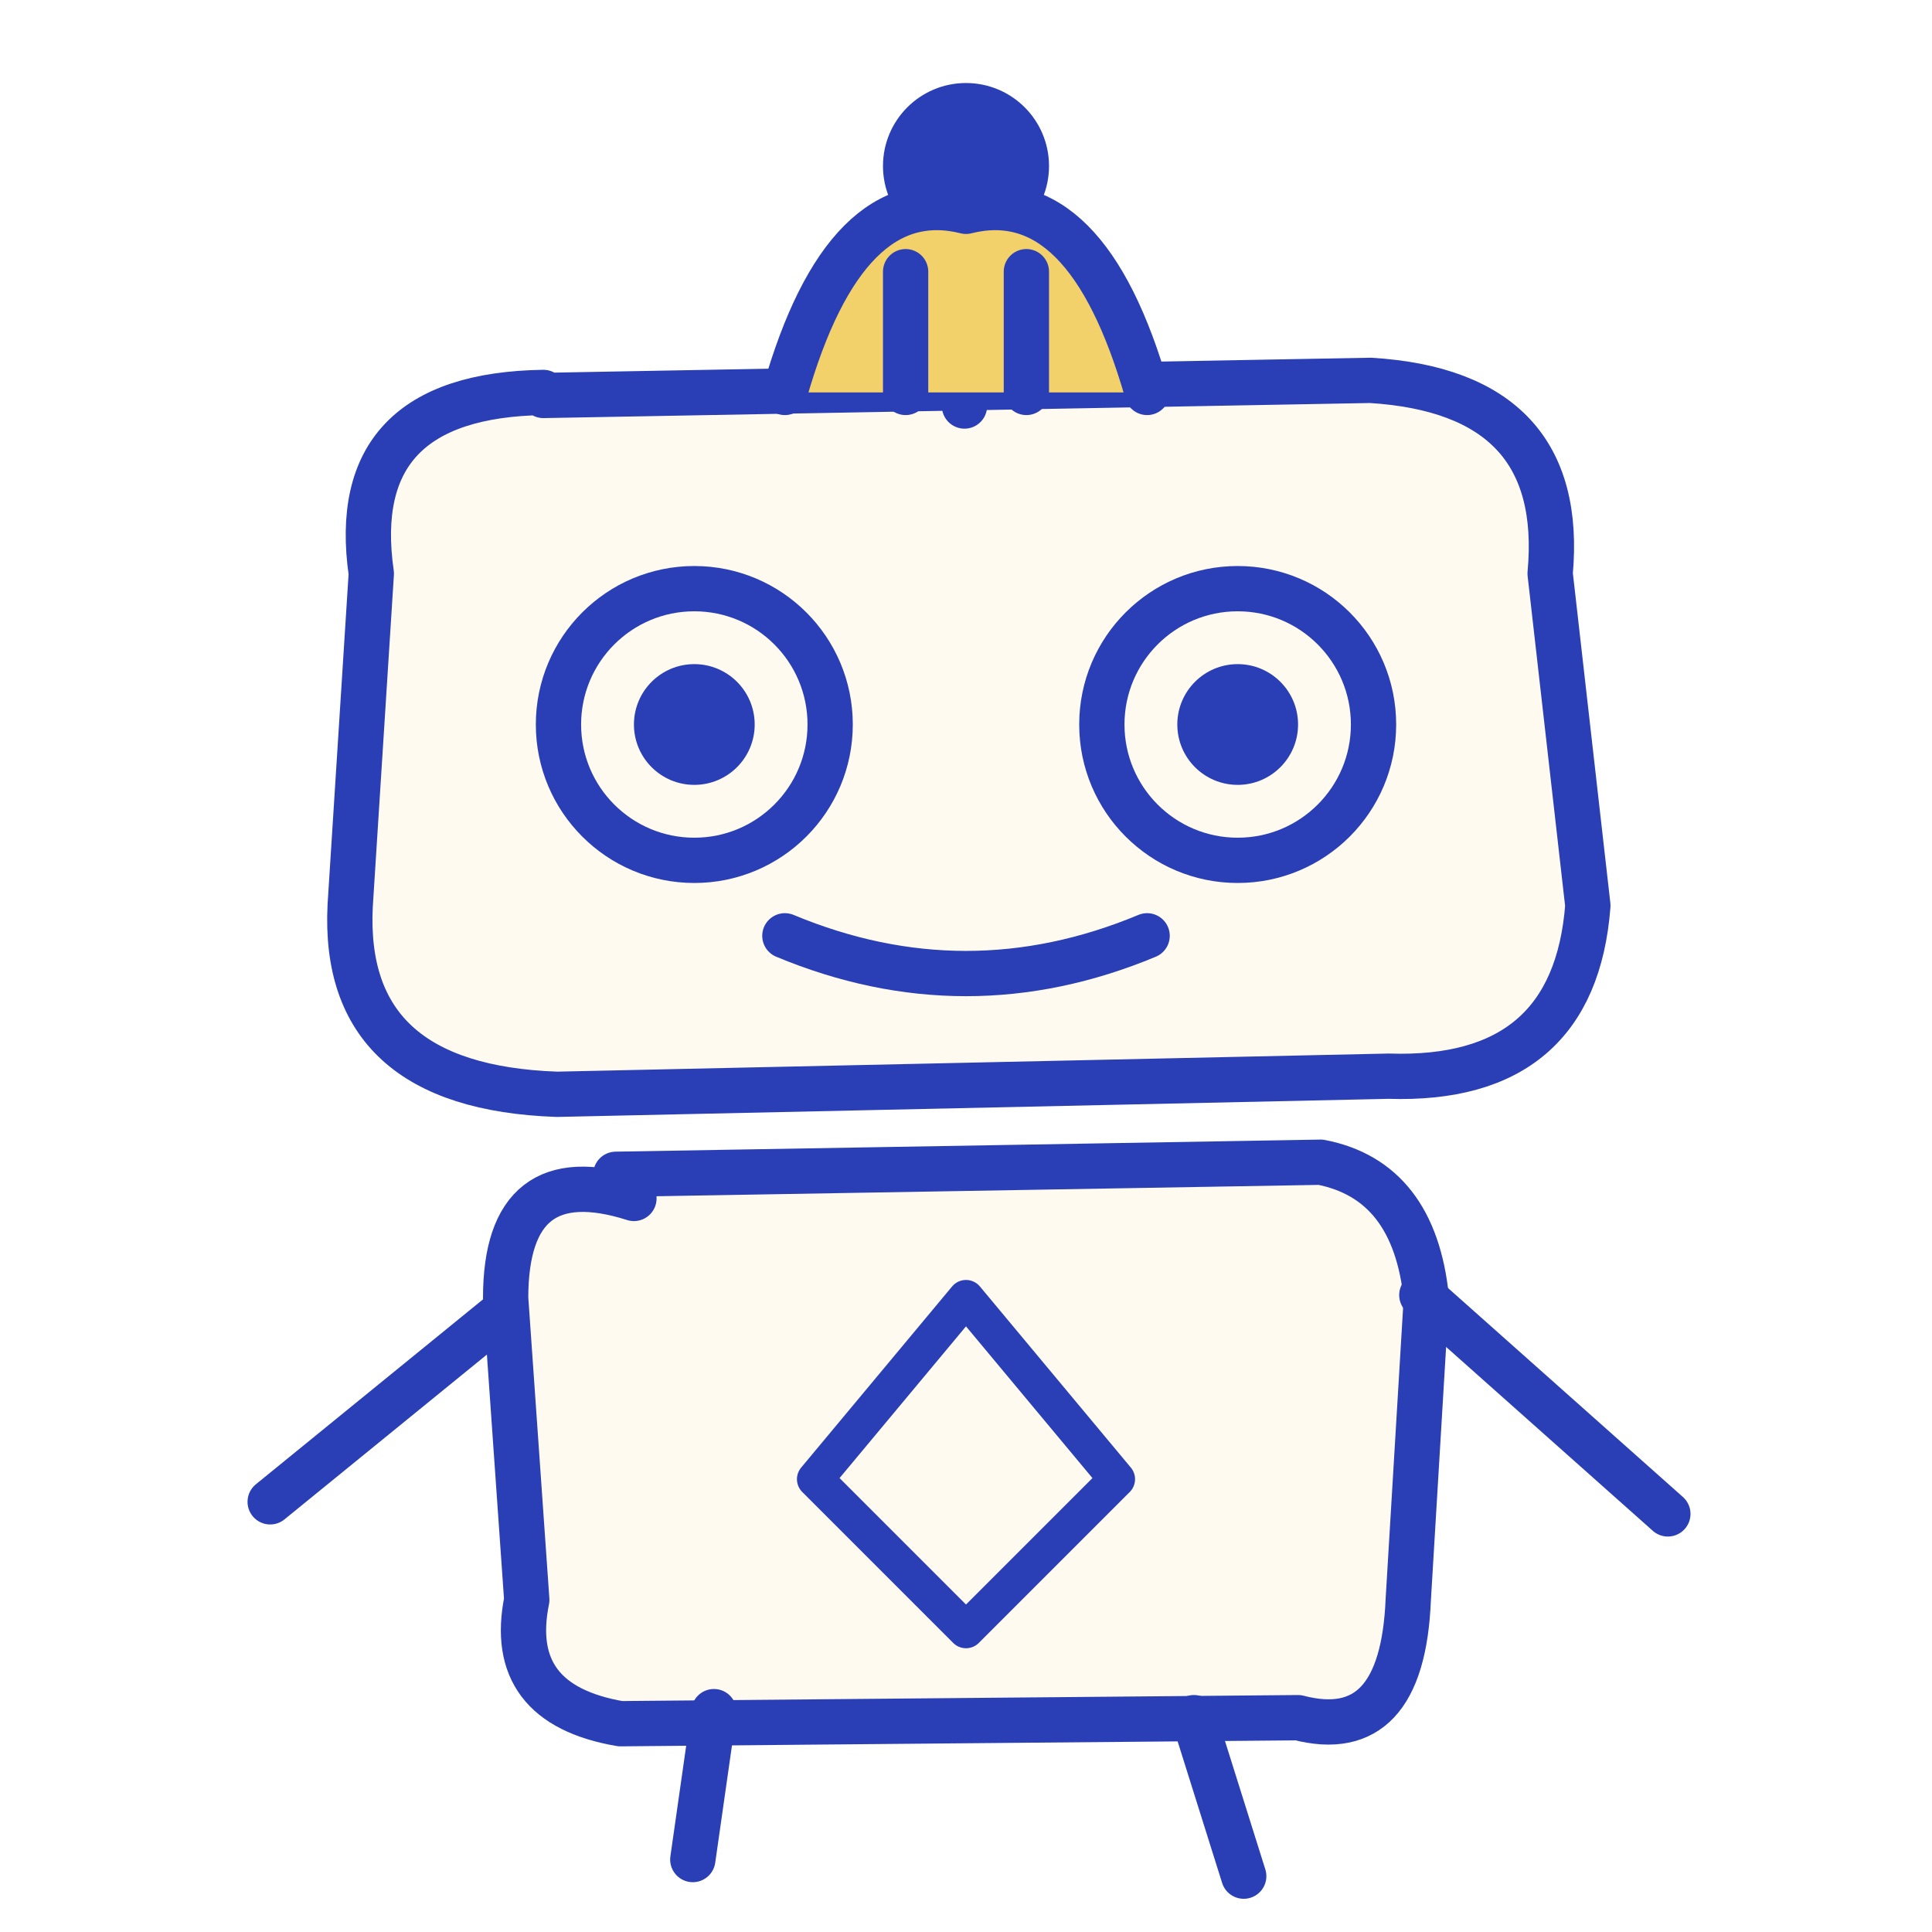
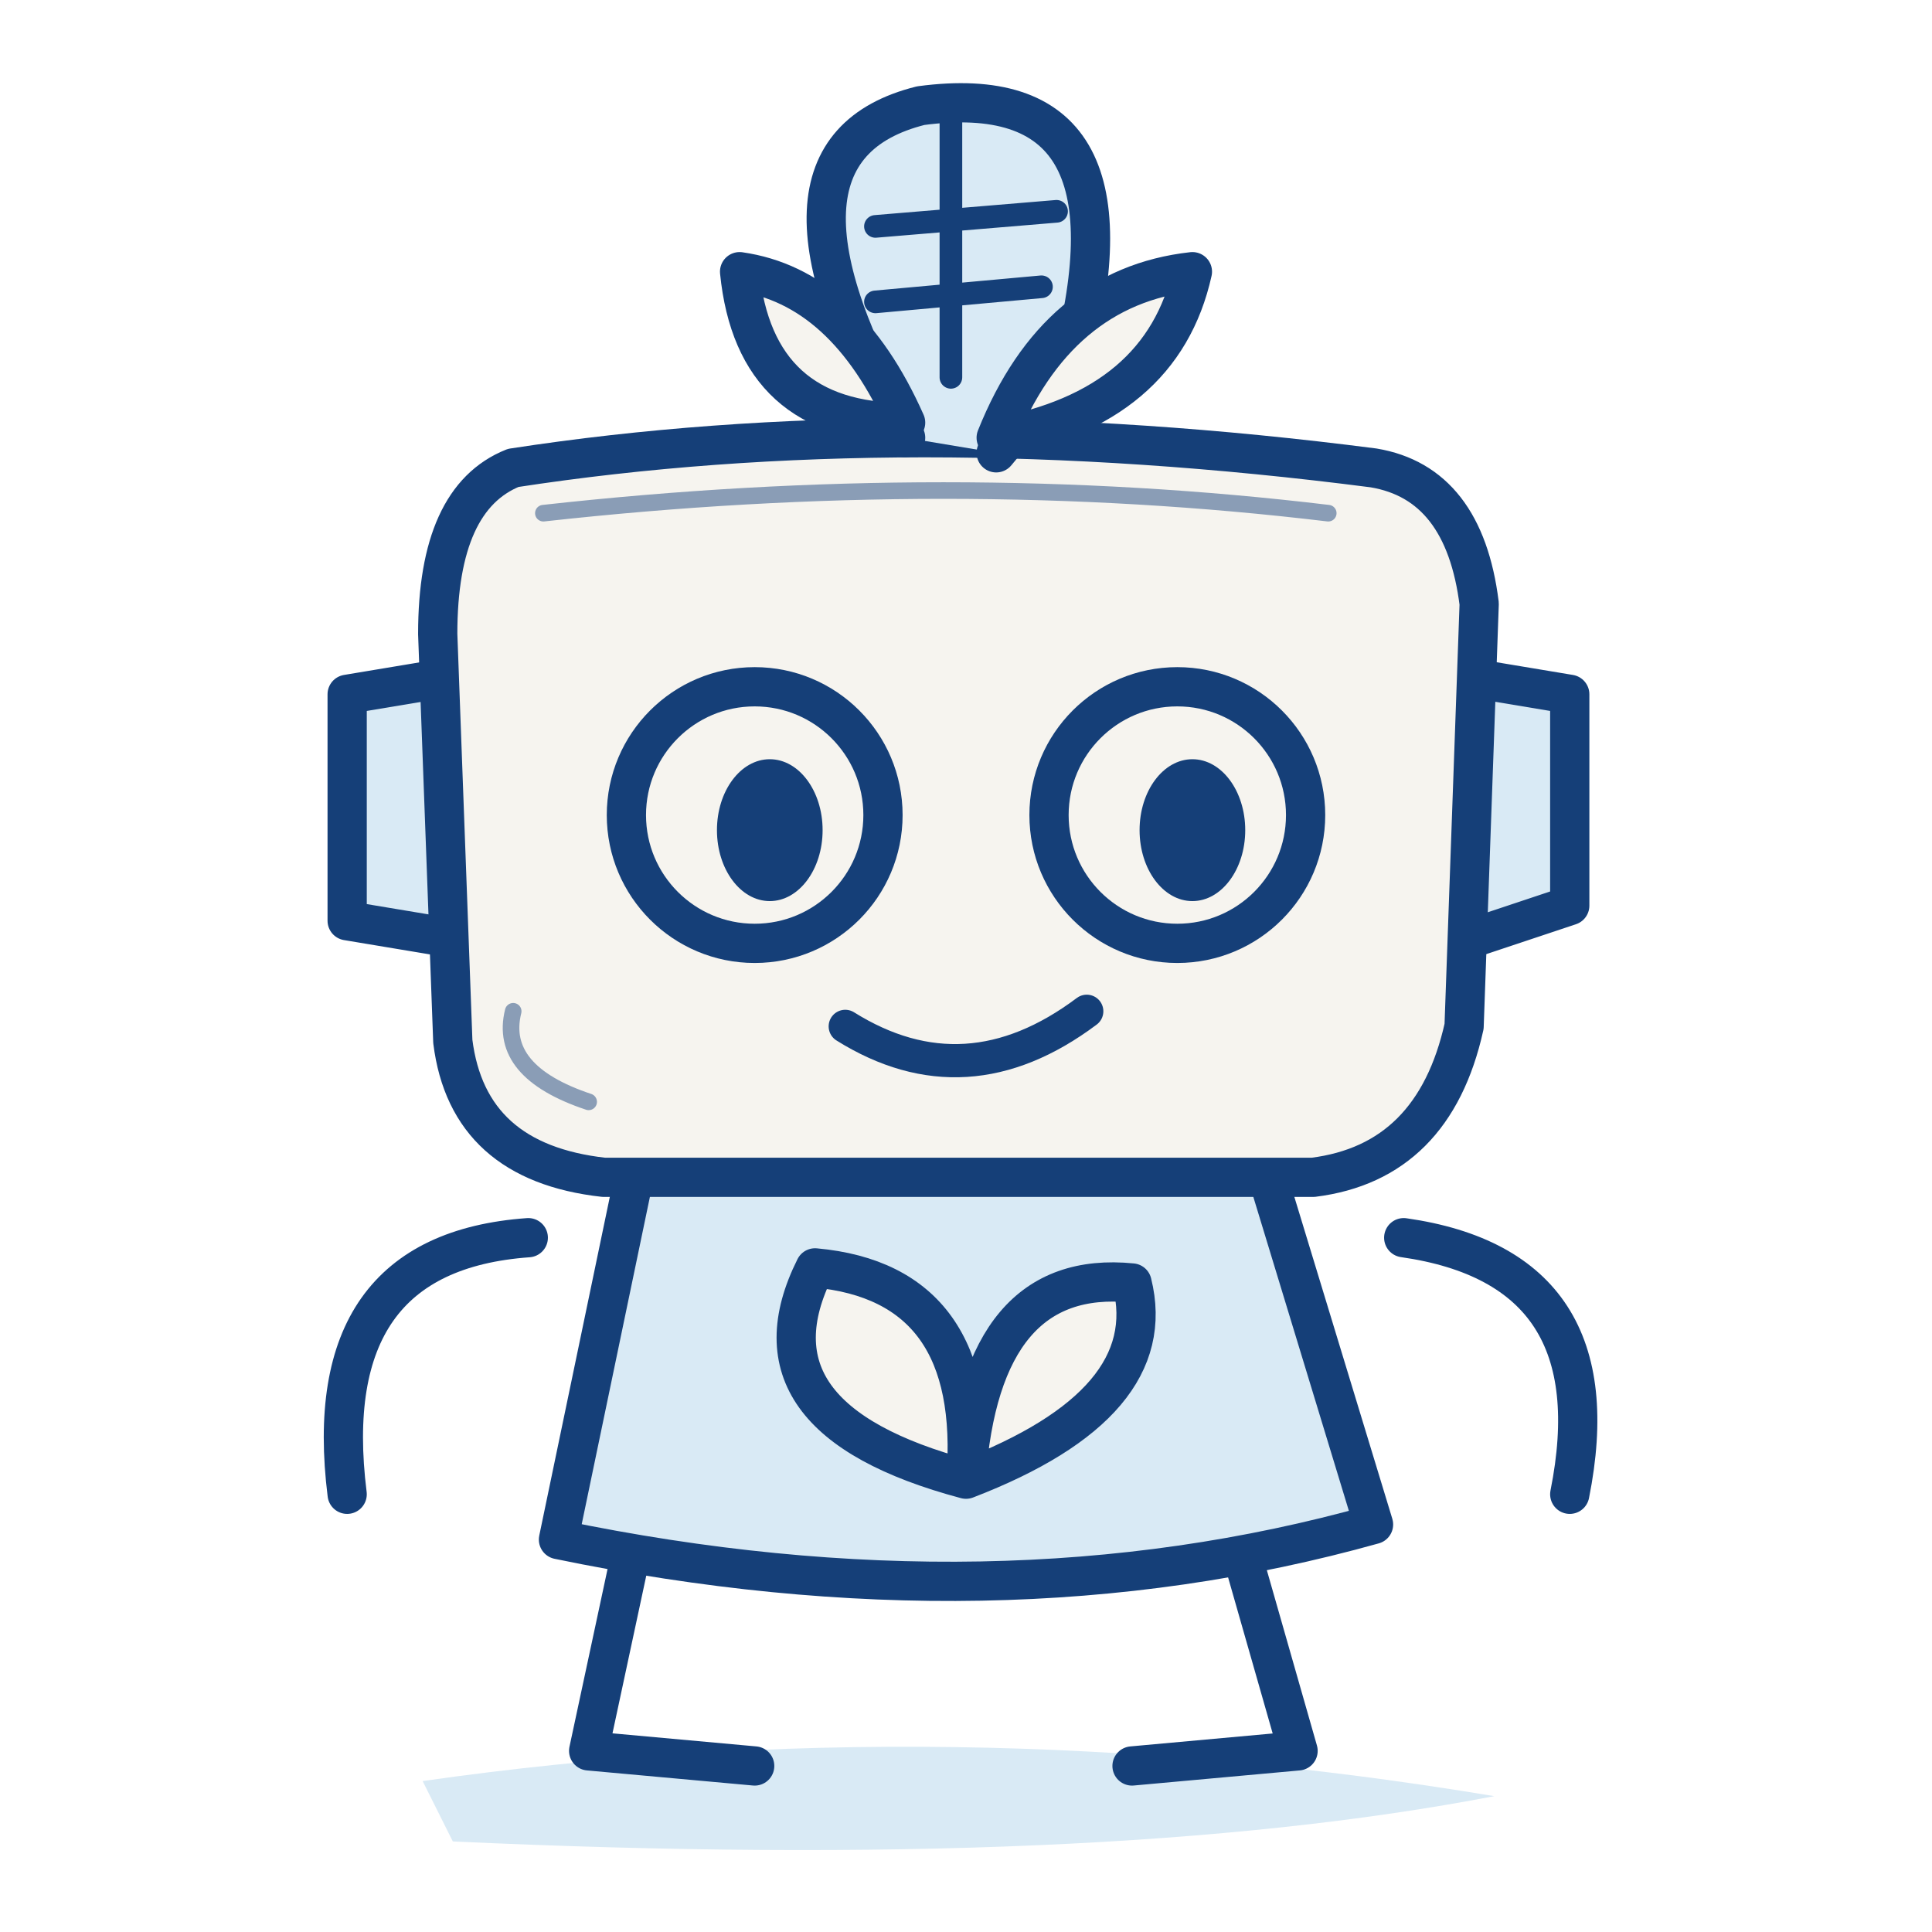
- <svg xmlns="http://www.w3.org/2000/svg" viewBox="0 0 128 128" role="img" aria-label="Cornbot" fill="none" stroke="#2a3fb5" stroke-width="3" stroke-linecap="round" stroke-linejoin="round">
-   <path d="M36.0 26.2 L90.8 25.2 Q103.8 26.0 102.7 38.0 L105.2 60.0 Q104.3 71.7 92.0 71.3 L36.9 72.5 Q22.6 72.0 23.2 60.0 L24.6 38.0 Q22.9 26.2 36.0 26.0Z" fill="#fffaf0" />
-   <path d="M63.4 13.1 L63.9 26.9" />
-   <circle cx="64" cy="11" r="4" fill="#2a3fb5" />
-   <circle cx="46" cy="48" r="9" fill="#fffaf0" />
-   <circle cx="82" cy="48" r="9" fill="#fffaf0" />
-   <circle id="pupil-left" cx="46" cy="48" r="4" fill="#2a3fb5" stroke="none" />
-   <circle id="pupil-right" cx="82" cy="48" r="4" fill="#2a3fb5" stroke="none" />
-   <path d="M52 62 Q64 67 76 62" />
-   <path d="M40.8 77.8 L87.5 77.0 Q93.7 78.2 94.5 86.0 L93.3 106.0 Q92.9 115.6 86.0 113.8 L41.1 114.2 Q33.5 112.9 34.9 106.0 L33.5 86.0 Q33.5 76.7 42.0 79.4Z" fill="#fffaf0" />
-   <path d="M33.5 86.8 L17.9 99.5" />
-   <path d="M94.2 85.8 L110.5 100.3" />
-   <path d="M47.3 113.4 L45.9 123.2" />
-   <path d="M79.1 113.8 L82.4 124.3" />
-   <path d="M52 26 Q56 12 64 14 Q72 12 76 26" fill="#f2d16b" />
-   <path d="M60 18 L60 26M68 18 L68 26" />
-   <g stroke-width="2.4">
-     <path d="M54 98 L64 86 L74 98 L64 108Z" />
+ <svg xmlns="http://www.w3.org/2000/svg" viewBox="0 0 128 128" width="128" height="128" role="img" aria-labelledby="cornbot-title cornbot-desc">
+   <g stroke="#153F78" stroke-width="2.6" stroke-linecap="round" stroke-linejoin="round">
+     <path d="M28 118 Q63 113 99 119 Q73 124 30 122" fill="#D9EAF5" stroke-width="0" />
+     <path d="M42 102 39 116 50 117 M82 102 86 116 75 117 M35 82 Q21 83 23 99 M93 82 Q107 84 104 99" fill="none" stroke-width="2.6" />
+     <path d="M42 78 Q62 74 84 78 L91 101 Q66 108 37 102 Z" fill="#D9EAF5" stroke-width="2.6" />
+     <path d="M29 45 23 46 23 61 29 62 M98 45 104 46 104 60 98 62" fill="#D9EAF5" stroke-width="2.6" />
+     <path d="M34 31 Q60 27 91 31 Q97 32 98 40 L97 68 Q95 77 87 78 L40 78 Q31 77 30 69 L29 42 Q29 33 34 31" fill="#F6F4EF" stroke-width="2.6" />
+     <path d="M36 34 Q63 31 88 34 M34 67 Q33 71 39 73" fill="none" stroke-width="1.1" opacity=".48" />
+     <g id="eyes">
+       <circle cx="50" cy="54" r="8.5" fill="#F6F4EF" />
+       <circle cx="78" cy="54" r="8.5" fill="#F6F4EF" />
+       <g id="pupil-left" fill="#153F78" stroke="none">
+         <ellipse cx="51" cy="55" rx="3.5" ry="4.7" />
+       </g>
+       <g id="pupil-right" fill="#153F78" stroke="none">
+         <ellipse cx="79" cy="55" rx="3.5" ry="4.7" />
+       </g>
+     </g>
+     <path d="M56 68 Q64 73 72 67" fill="none" stroke-width="2.2" />
+     <path d="M60 29 Q49 10 61 7 Q76 5 71 24 L66 30" fill="#D9EAF5" stroke-width="2.6" />
+     <path d="M58 15 70 14 M58 20 69 19 M63 8 63 25" fill="none" stroke-width="1.5" />
+     <path d="M60 28 Q50 28 49 18 Q56 19 60 28 M66 29 Q77 27 79 18 Q70 19 66 29" fill="#F6F4EF" stroke-width="2.6" />
+     <path d="M64 98 Q49 94 54 84 Q65 85 64 98 Q77 93 75 85 Q65 84 64 98" fill="#F6F4EF" stroke-width="2.6" />
  </g>
</svg>
